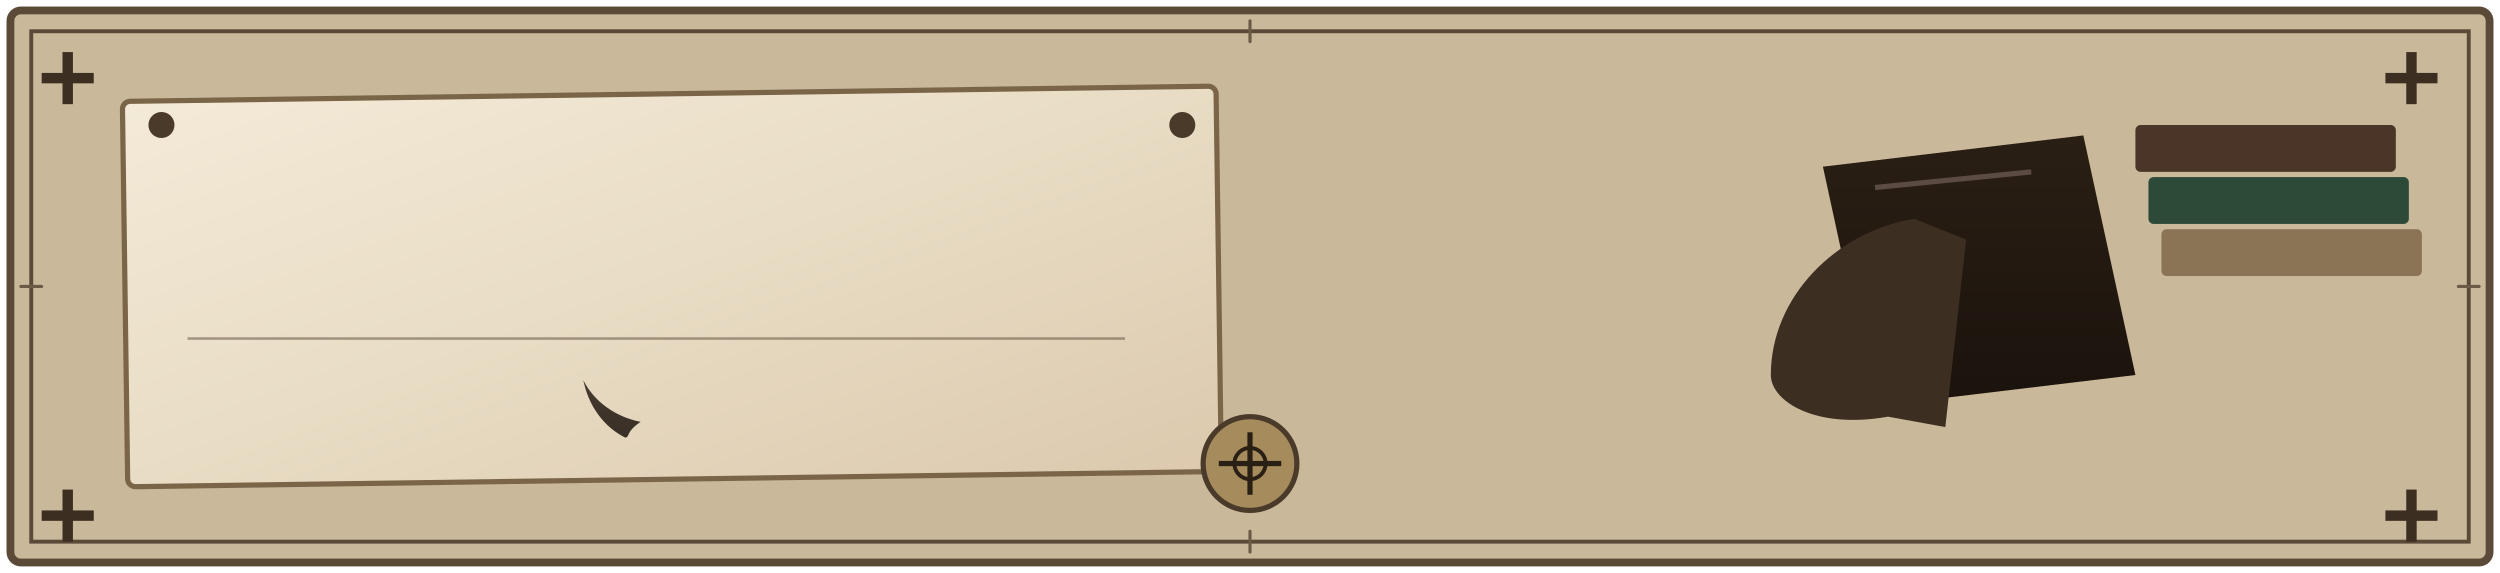
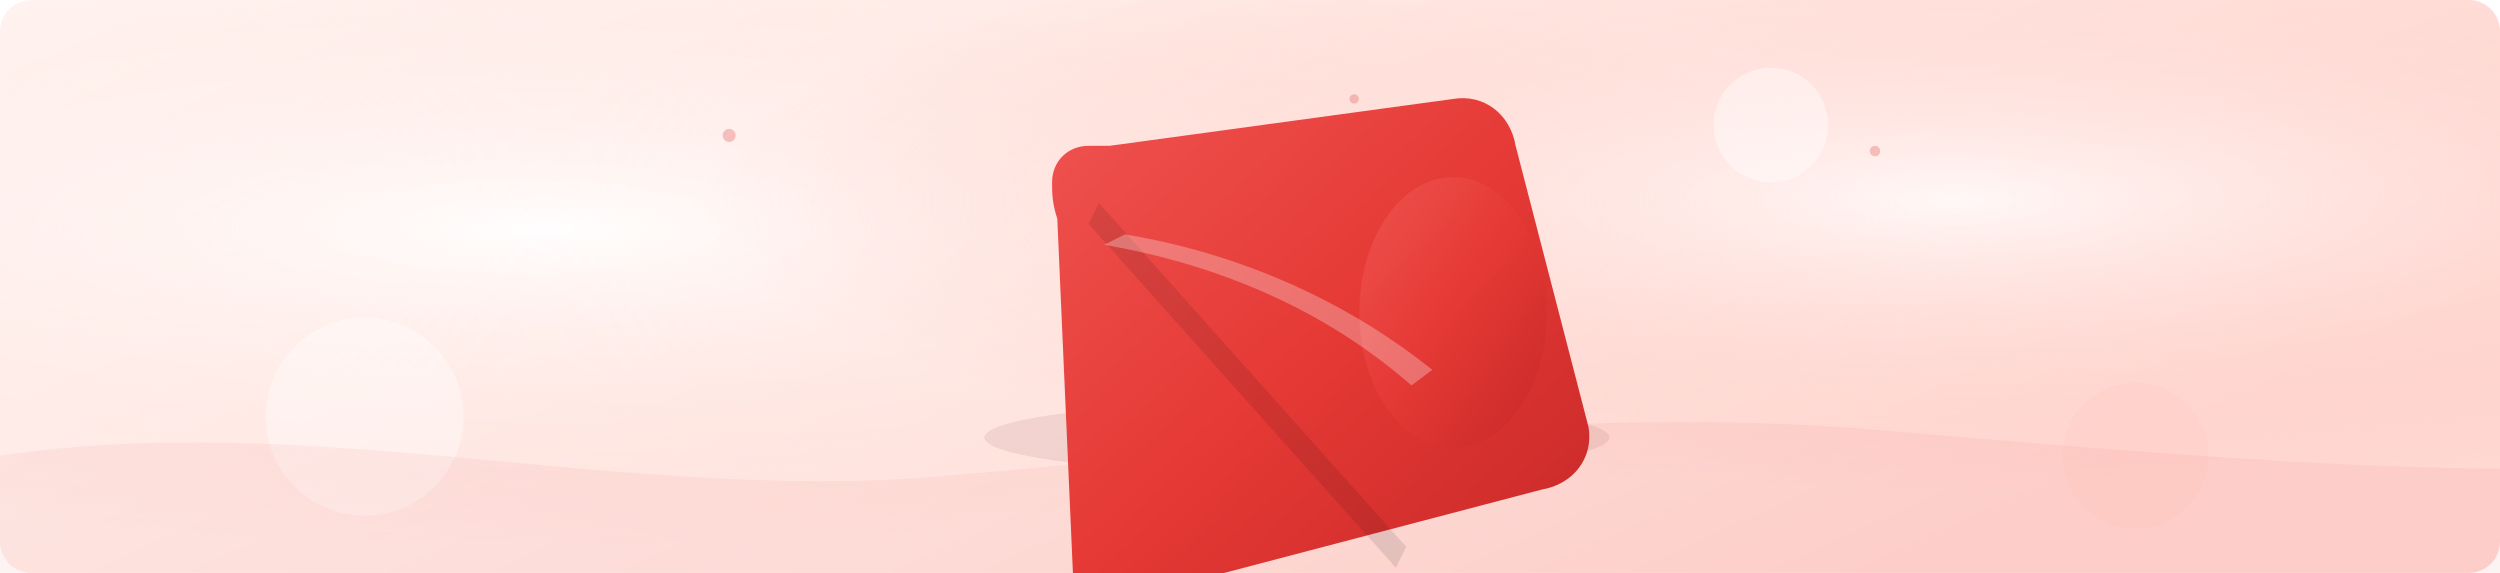
<svg xmlns="http://www.w3.org/2000/svg" viewBox="0 0 960 220" role="img" aria-hidden="true">
  <defs>
-     <linearGradient id="ab-paper" x1="0%" y1="0%" x2="100%" y2="100%">
-       <stop offset="0%" stop-color="#f4ead8" />
-       <stop offset="50%" stop-color="#e8dcc4" />
-       <stop offset="100%" stop-color="#dcc9ae" />
+     <linearGradient id="ab-bg" x1="0%" y1="0%" x2="100%" y2="50%">
+       <stop offset="0%" stop-color="#fff8f5" />
+       <stop offset="35%" stop-color="#ffefeb" />
+       <stop offset="70%" stop-color="#ffe4df" />
+       <stop offset="100%" stop-color="#ffd8d2" />
    </linearGradient>
-     <linearGradient id="ab-ink" x1="0%" y1="0%" x2="0%" y2="100%">
-       <stop offset="0%" stop-color="#2a1f14" />
-       <stop offset="100%" stop-color="#1a120c" />
+     <radialGradient id="ab-glow-l" cx="22%" cy="40%" r="55%">
+       <stop offset="0%" stop-color="rgba(255,255,255,0.95)" />
+       <stop offset="45%" stop-color="rgba(255,236,232,0.4)" />
+       <stop offset="100%" stop-color="rgba(255,200,190,0)" />
+     </radialGradient>
+     <radialGradient id="ab-glow-r" cx="78%" cy="35%" r="50%">
+       <stop offset="0%" stop-color="rgba(255,255,255,0.75)" />
+       <stop offset="100%" stop-color="rgba(255,180,170,0)" />
+     </radialGradient>
+     <linearGradient id="ab-horn" x1="0%" y1="0%" x2="100%" y2="100%">
+       <stop offset="0%" stop-color="#ef5350" />
+       <stop offset="50%" stop-color="#e53935" />
+       <stop offset="100%" stop-color="#c62828" />
    </linearGradient>
-     <filter id="ab-grain" x="0" y="0" width="100%" height="100%">
-       <feTurbulence type="fractalNoise" baseFrequency="0.9" numOctaves="2" stitchTiles="stitch" result="n" />
-       <feColorMatrix type="matrix" values="0 0 0 0 .92 0 0 0 0 .88 0 0 0 0 .78 0 0 0 .08 0" in="n" result="g" />
-       <feBlend in="SourceGraphic" in2="g" mode="multiply" />
-     </filter>
+     <linearGradient id="ab-horn-body" x1="0%" y1="0%" x2="0%" y2="100%">
+       <stop offset="0%" stop-color="#b71c1c" />
+       <stop offset="100%" stop-color="#8e1616" />
+     </linearGradient>
  </defs>
-   <rect x="4" y="4" width="952" height="212" rx="4" fill="#c9b89a" stroke="#5c4a38" stroke-width="3" />
-   <path fill="none" stroke="#5c4a38" stroke-width="1.5" d="M12 12h936v196H12z" />
-   <g fill="#3d2e22" stroke="none">
-     <path d="M24 20h4v8h8v4h-8v8h-4v-8h-8v-4h8z" />
-     <path d="M924 20h4v8h8v4h-8v8h-4v-8h-8v-4h8z" />
-     <path d="M24 188h4v8h8v4h-8v8h-4v-8h-8v-4h8z" />
-     <path d="M924 188h4v8h8v4h-8v8h-4v-8h-8v-4h8z" />
+   <rect width="960" height="220" rx="12" fill="url(#ab-bg)" />
+   <rect width="960" height="220" rx="12" fill="url(#ab-glow-l)" />
+   <rect width="960" height="220" rx="12" fill="url(#ab-glow-r)" />
+   <circle cx="140" cy="160" r="38" fill="rgba(255,255,255,0.35)" />
+   <circle cx="820" cy="175" r="28" fill="rgba(255,200,195,0.25)" />
+   <circle cx="680" cy="48" r="22" fill="rgba(255,255,255,0.4)" />
+   <path fill="rgba(229,57,53,0.06)" d="M0 175c120-18 240 18 360 8s240-28 360-18 240 22 360 10v45H0z" />
+   <ellipse cx="498" cy="168" rx="120" ry="14" fill="rgba(90,20,20,0.08)" />
+   <g transform="translate(380 42)">
+     <ellipse cx="118" cy="88" rx="14" ry="22" fill="url(#ab-horn-body)" />
+     <path fill="url(#ab-horn)" d="M24 28c0-8 6-14 14-14h8l132-18c12-2 22 6 24 18l28 108c2 12-6 22-18 24L52 188c-8 2-16-2-20-10L26 42c-2-6-2-10-2-14z" />
+     <path fill="rgba(0,0,0,0.1)" d="M38 44l118 132 4-8L42 36z" />
+     <ellipse cx="178" cy="78" rx="36" ry="52" fill="url(#ab-horn)" opacity="0.92" />
+     <path fill="rgba(255,255,255,0.28)" d="M52 48c48 8 88 28 118 52l-8 6c-32-28-72-46-118-54z" />
  </g>
-   <path fill="none" stroke="#6b5a45" stroke-width="1.2" stroke-linecap="round" d="M480 8v8M480 204v8M8 110h8M944 110h8" />
-   <rect x="48" y="36" width="420" height="148" rx="3" fill="url(#ab-paper)" stroke="#7a6548" stroke-width="2" transform="rotate(-0.8 258 110)" />
-   <circle cx="62" cy="48" r="5" fill="#4a3a2a" />
-   <circle cx="454" cy="48" r="5" fill="#4a3a2a" />
-   <path fill="none" stroke="#5c4a38" stroke-width="1" opacity="0.5" d="M72 130h360" />
-   <path fill="url(#ab-ink)" opacity="0.85" d="M240 168c-8-4-14-12-16-22 4 8 12 14 22 16-6 4-4 6-6 6z" />
-   <g transform="translate(520 44)">
-     <path fill="url(#ab-ink)" d="M180 20 L280 8 L300 100 L200 112 Z" />
-     <path fill="#3d2e22" d="M160 100c0-30 25-55 55-60l20 8-8 72-22-4c-28 5-45-6-45-16z" />
-     <path fill="none" stroke="#5c4a45" stroke-width="2" d="M200 28l60-6" />
+   <g fill="#e57373" opacity="0.4">
+     <circle cx="280" cy="52" r="2.5" />
+     <circle cx="720" cy="58" r="2" />
+     <circle cx="520" cy="38" r="1.8" />
  </g>
-   <circle cx="480" cy="178" r="18" fill="#a68b5c" stroke="#4a3a2a" stroke-width="2" />
-   <path fill="#2a1f14" d="M480 166v24M468 178h24" stroke="#2a1f14" stroke-width="2" />
-   <circle cx="480" cy="178" r="6" fill="none" stroke="#2a1f14" stroke-width="1.5" />
-   <rect x="820" y="48" width="100" height="18" rx="2" fill="#4a3528" />
-   <rect x="825" y="68" width="100" height="18" rx="2" fill="#2d4a38" />
-   <rect x="830" y="88" width="100" height="18" rx="2" fill="#8b7355" />
</svg>
